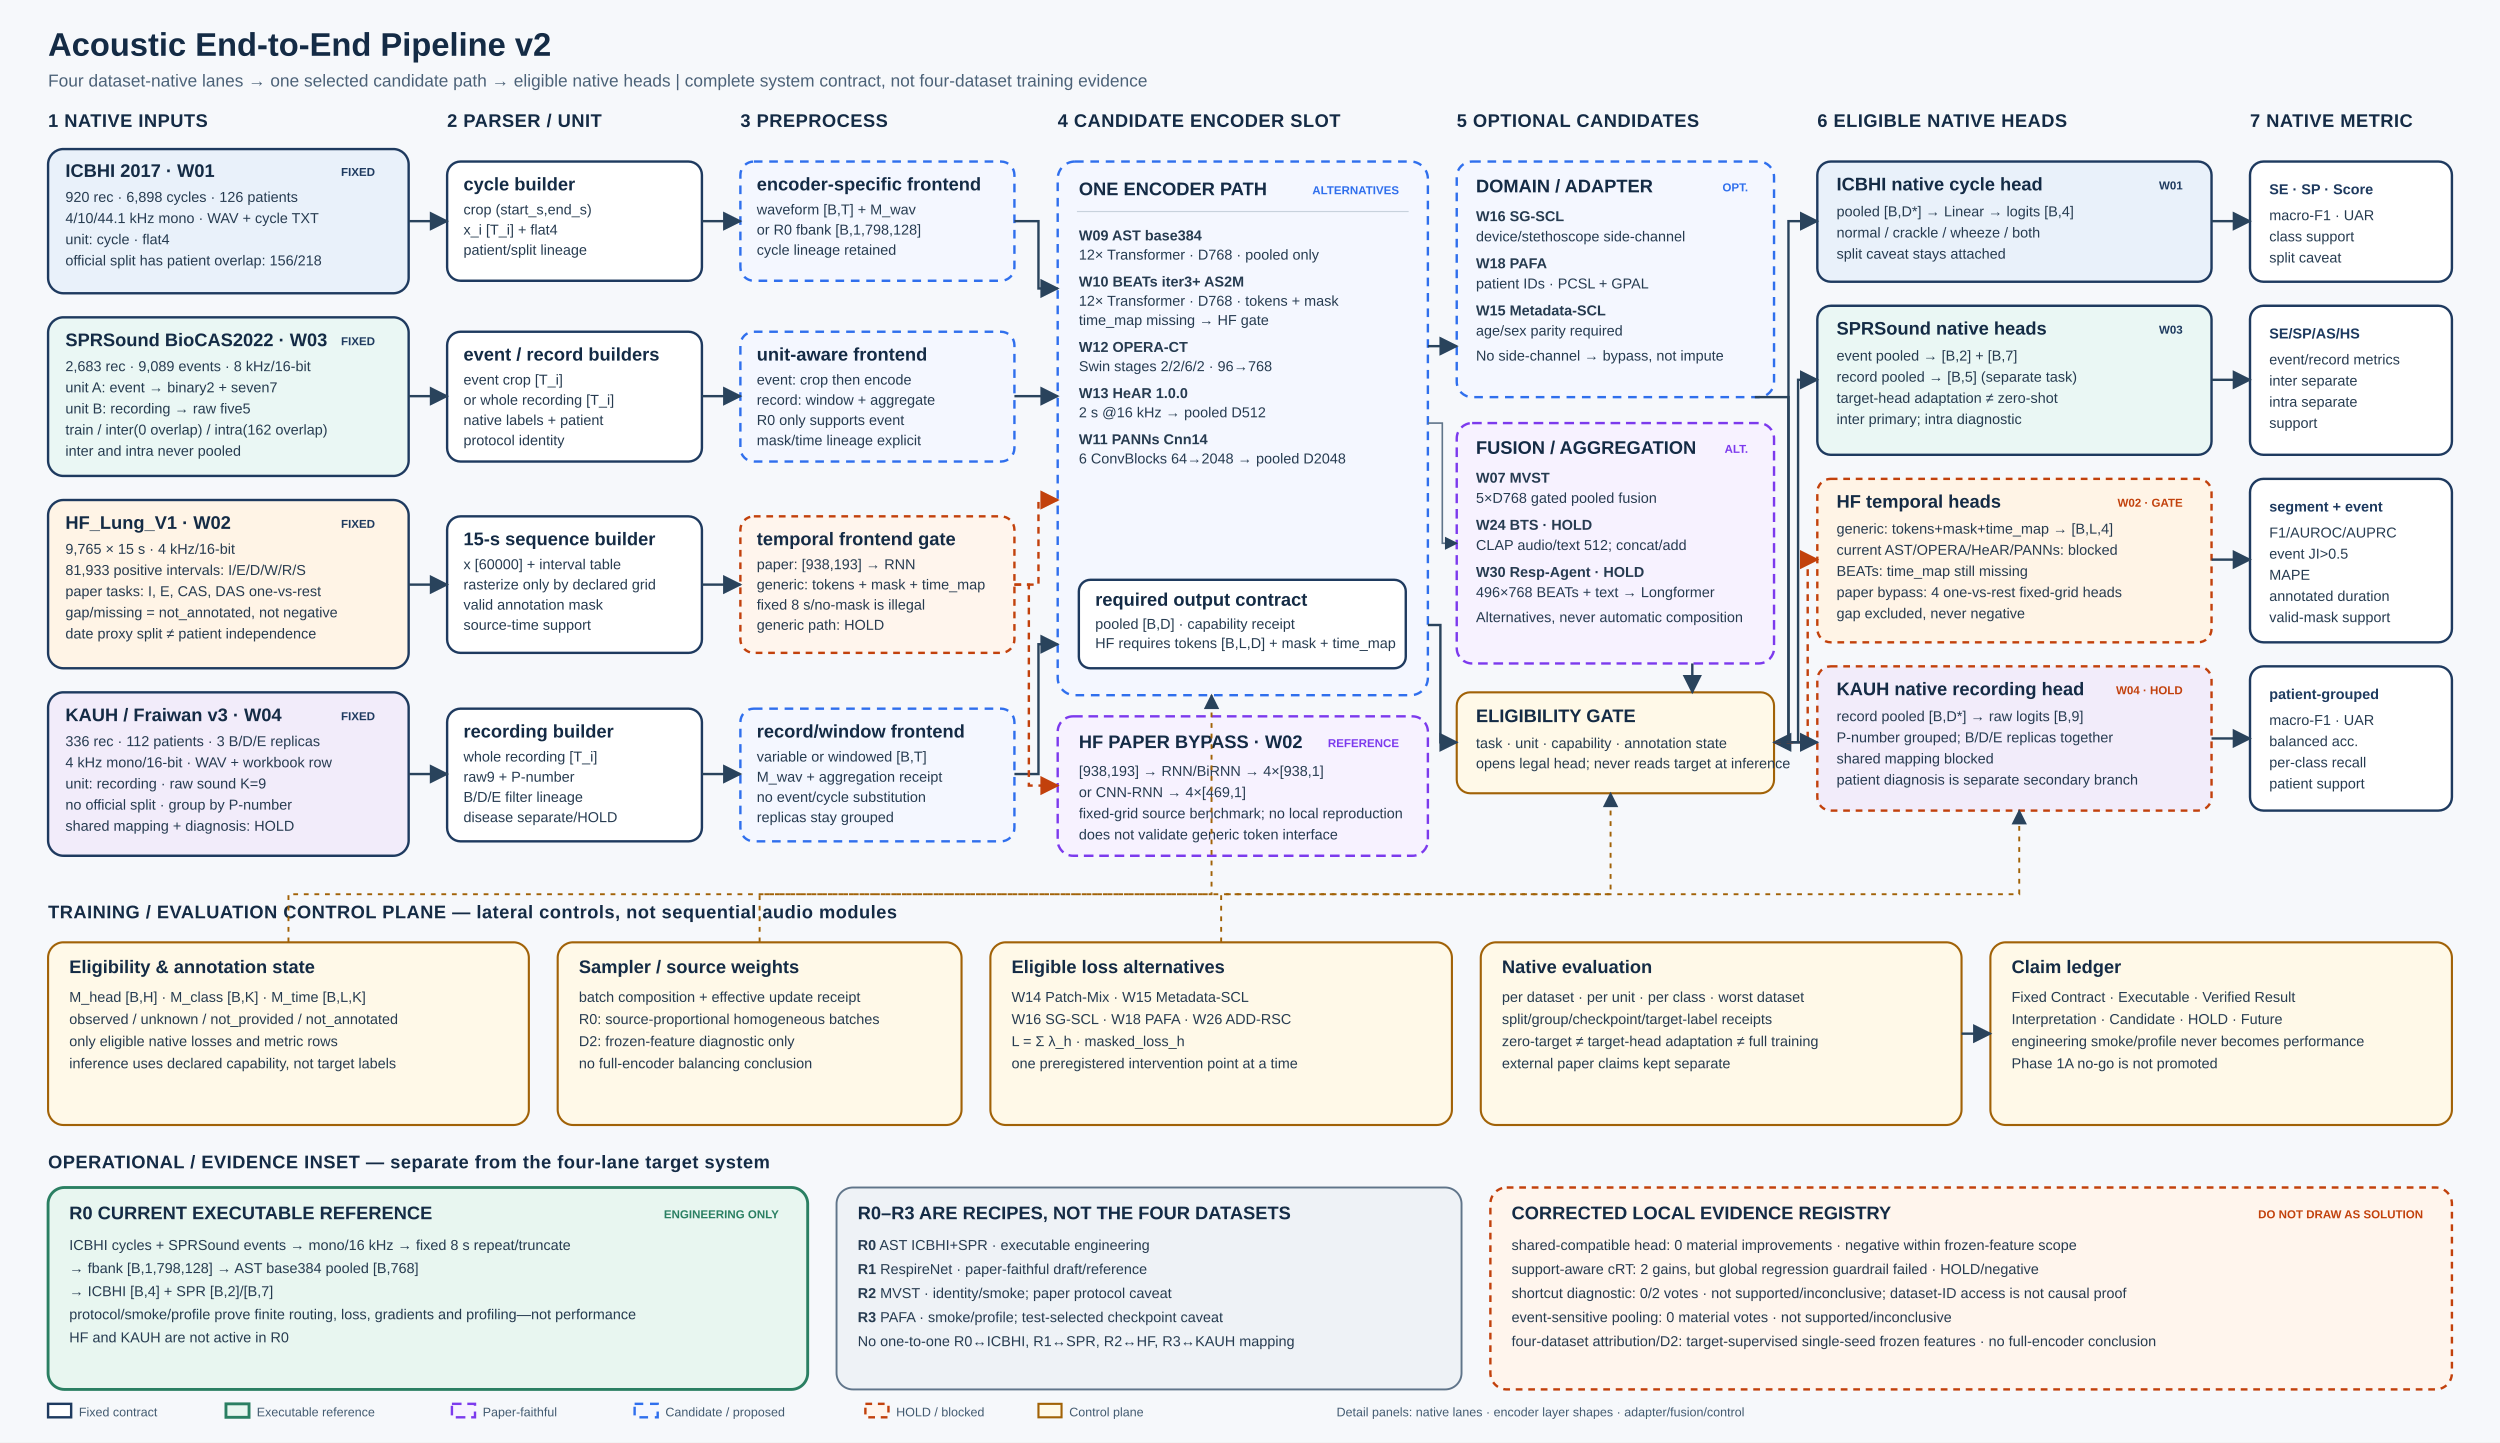
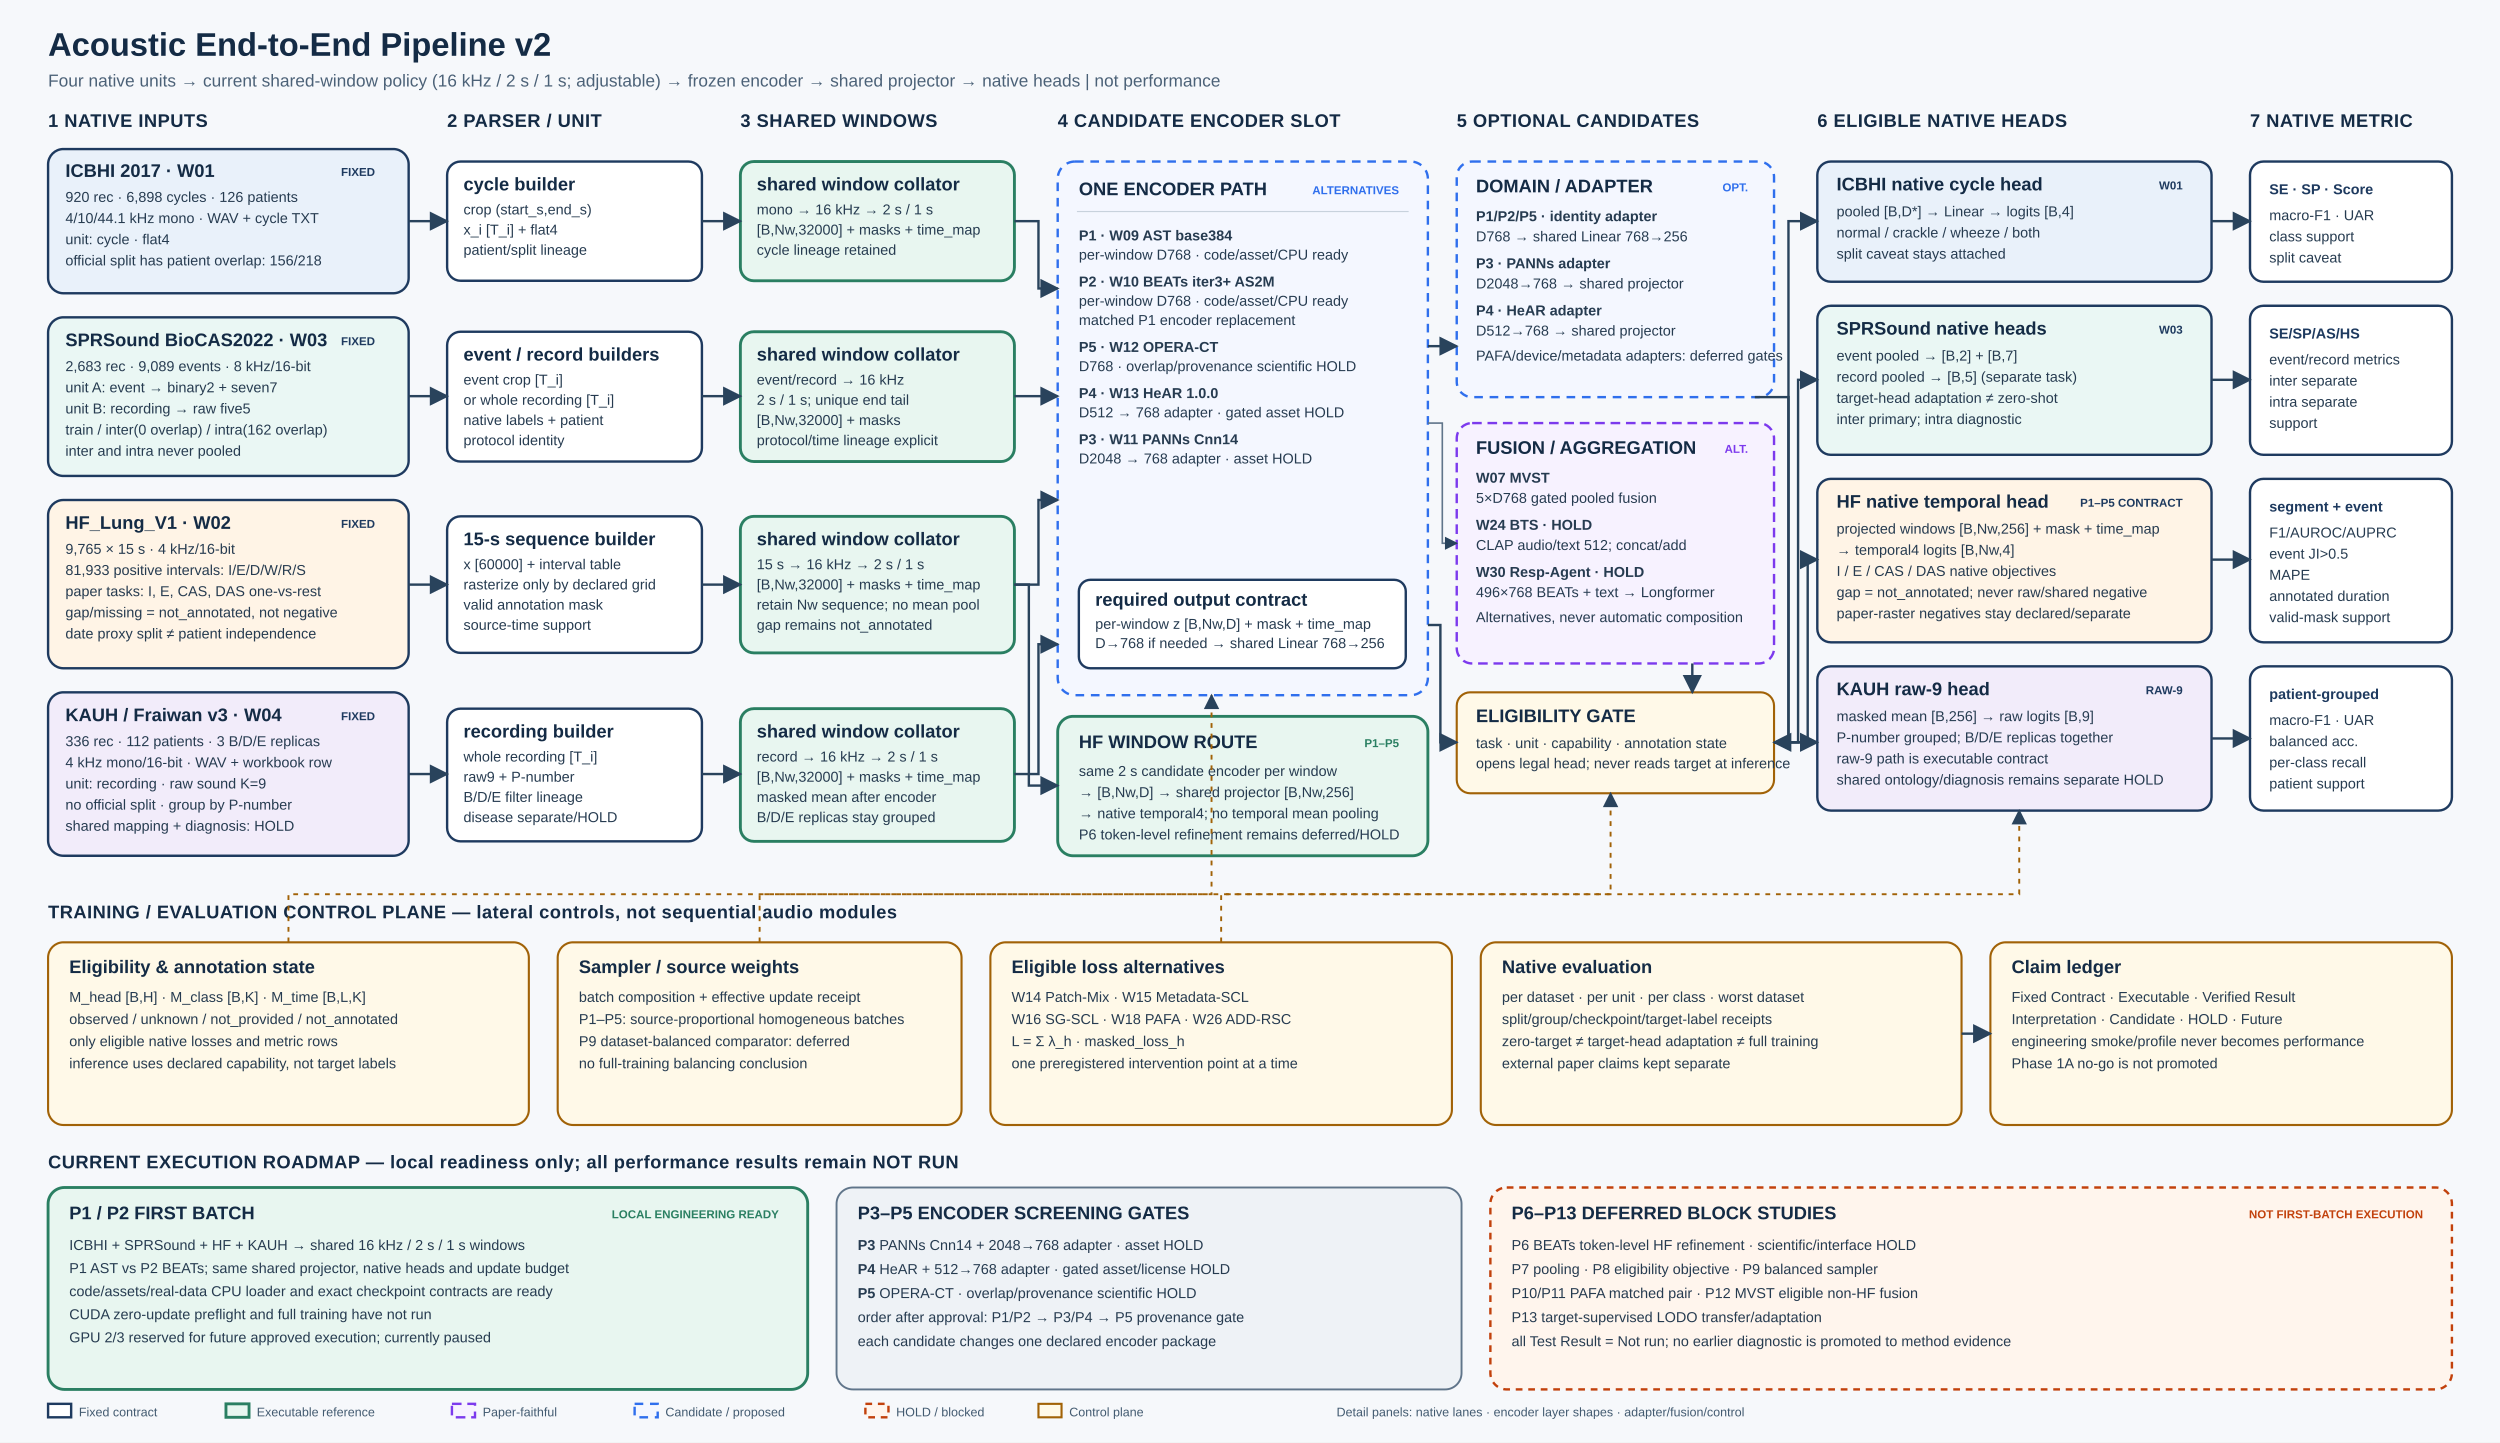
<svg xmlns="http://www.w3.org/2000/svg" width="2600" height="1500" viewBox="0 0 2600 1500">
  <defs>
    <marker id="arrow" viewBox="0 0 10 10" refX="9" refY="5" markerWidth="8" markerHeight="8" orient="auto-start-reverse">
      <path d="M0 0 L10 5 L0 10 Z" fill="#29435C" />
    </marker>
    <marker id="arrowHold" viewBox="0 0 10 10" refX="9" refY="5" markerWidth="8" markerHeight="8" orient="auto-start-reverse">
      <path d="M0 0 L10 5 L0 10 Z" fill="#C2410C" />
    </marker>
    <style>
      .bg{fill:#F6F8FB}.title{font:700 34px Arial,"PingFang SC",sans-serif;fill:#142B45}.sub{font:18px Arial,"PingFang SC",sans-serif;fill:#4B6177}.section{font:700 19px Arial,"PingFang SC",sans-serif;fill:#142B45;letter-spacing:.5px}.h{font:700 19px Arial,"PingFang SC",sans-serif;fill:#142B45}.t{font:15px Arial,"PingFang SC",sans-serif;fill:#263B50}.small{font:13px Arial,"PingFang SC",sans-serif;fill:#425A70}.fixed{fill:#FFFFFF;stroke:#1E3A5F;stroke-width:2.5}.exec{fill:#E8F6F0;stroke:#2A7F62;stroke-width:3}.candidate{fill:#F4F7FF;stroke:#2F6FED;stroke-width:2.5;stroke-dasharray:9 7}.paper{fill:#F7F2FF;stroke:#7C3AED;stroke-width:2.5;stroke-dasharray:10 6}.hold{fill:#FFF5ED;stroke:#C2410C;stroke-width:2.5;stroke-dasharray:7 6}.control{fill:#FFF9E8;stroke:#A16207;stroke-width:2.2}.rail{fill:#EEF2F6;stroke:#60758A;stroke-width:2}.arrow{fill:none;stroke:#29435C;stroke-width:2.5;marker-end:url(#arrow)}.thin{fill:none;stroke:#60758A;stroke-width:1.7;marker-end:url(#arrow)}.dotted{fill:none;stroke:#A16207;stroke-width:2;stroke-dasharray:5 6;marker-end:url(#arrow)}.holdline{fill:none;stroke:#C2410C;stroke-width:2.5;stroke-dasharray:7 6;marker-end:url(#arrowHold)}.lane1{fill:#E9F1FA}.lane2{fill:#EAF7F4}.lane3{fill:#FFF4E6}.lane4{fill:#F2ECFA}.tag{font:700 12px Arial,"PingFang SC",sans-serif}.tagfixed{fill:#1E3A5F}.tagexec{fill:#2A7F62}.tagcandidate{fill:#2F6FED}.tagpaper{fill:#7C3AED}.taghold{fill:#C2410C}.white{fill:#fff}.metric{font:700 15px Arial,"PingFang SC",sans-serif;fill:#1E3A5F}.divider{stroke:#C8D2DD;stroke-width:1.2}
    </style>
  </defs>
  <rect class="bg" width="2600" height="1500" />
  <text x="50" y="58" class="title">Acoustic End-to-End Pipeline v2</text>
-   <text x="50" y="90" class="sub">Four dataset-native lanes → one selected candidate path → eligible native heads | complete system contract, not four-dataset training evidence</text>
+   <text x="50" y="90" class="sub">Four native units → current shared-window policy (16 kHz / 2 s / 1 s; adjustable) → frozen encoder → shared projector → native heads | not performance</text>
  <text x="50" y="132" class="section">1  NATIVE INPUTS</text>
  <text x="465" y="132" class="section">2  PARSER / UNIT</text>
-   <text x="770" y="132" class="section">3  PREPROCESS</text>
+   <text x="770" y="132" class="section">3  SHARED WINDOWS</text>
  <text x="1100" y="132" class="section">4  CANDIDATE ENCODER SLOT</text>
  <text x="1515" y="132" class="section">5  OPTIONAL CANDIDATES</text>
  <text x="1890" y="132" class="section">6  ELIGIBLE NATIVE HEADS</text>
  <text x="2340" y="132" class="section">7  NATIVE METRIC</text>
  <rect x="50" y="155" width="375" height="150" rx="16" class="fixed lane1" />
  <text x="68" y="184" class="h">ICBHI 2017 · W01</text>
  <text x="390" y="183" text-anchor="end" class="tag tagfixed">FIXED</text>
  <text x="68" y="210" class="t">
    <tspan x="68">920 rec · 6,898 cycles · 126 patients</tspan>
    <tspan x="68" dy="22">4/10/44.1 kHz mono · WAV + cycle TXT</tspan>
    <tspan x="68" dy="22">unit: cycle · flat4</tspan>
    <tspan x="68" dy="22">official split has patient overlap: 156/218</tspan>
  </text>
  <rect x="465" y="168" width="265" height="124" rx="14" class="fixed" />
  <text x="482" y="198" class="h">cycle builder</text>
  <text x="482" y="223" class="t">
    <tspan x="482">crop (start_s,end_s)</tspan>
    <tspan x="482" dy="21">x_i [T_i] + flat4</tspan>
    <tspan x="482" dy="21">patient/split lineage</tspan>
  </text>
-   <rect x="770" y="168" width="285" height="124" rx="14" class="candidate" />
-   <text x="787" y="198" class="h">encoder-specific frontend</text>
+   <rect x="770" y="168" width="285" height="124" rx="14" class="exec" />
+   <text x="787" y="198" class="h">shared window collator</text>
  <text x="787" y="223" class="t">
-     <tspan x="787">waveform [B,T] + M_wav</tspan>
-     <tspan x="787" dy="21">or R0 fbank [B,1,798,128]</tspan>
+     <tspan x="787">mono → 16 kHz → 2 s / 1 s</tspan>
+     <tspan x="787" dy="21">[B,Nw,32000] + masks + time_map</tspan>
    <tspan x="787" dy="21">cycle lineage retained</tspan>
  </text>
  <rect x="50" y="330" width="375" height="165" rx="16" class="fixed lane2" />
  <text x="68" y="360" class="h">SPRSound BioCAS2022 · W03</text>
  <text x="390" y="359" text-anchor="end" class="tag tagfixed">FIXED</text>
  <text x="68" y="386" class="t">
    <tspan x="68">2,683 rec · 9,089 events · 8 kHz/16-bit</tspan>
    <tspan x="68" dy="22">unit A: event → binary2 + seven7</tspan>
    <tspan x="68" dy="22">unit B: recording → raw five5</tspan>
    <tspan x="68" dy="22">train / inter(0 overlap) / intra(162 overlap)</tspan>
    <tspan x="68" dy="22">inter and intra never pooled</tspan>
  </text>
  <rect x="465" y="345" width="265" height="135" rx="14" class="fixed" />
  <text x="482" y="375" class="h">event / record builders</text>
  <text x="482" y="400" class="t">
    <tspan x="482">event crop [T_i]</tspan>
    <tspan x="482" dy="21">or whole recording [T_i]</tspan>
    <tspan x="482" dy="21">native labels + patient</tspan>
    <tspan x="482" dy="21">protocol identity</tspan>
  </text>
-   <rect x="770" y="345" width="285" height="135" rx="14" class="candidate" />
-   <text x="787" y="375" class="h">unit-aware frontend</text>
+   <rect x="770" y="345" width="285" height="135" rx="14" class="exec" />
+   <text x="787" y="375" class="h">shared window collator</text>
  <text x="787" y="400" class="t">
-     <tspan x="787">event: crop then encode</tspan>
-     <tspan x="787" dy="21">record: window + aggregate</tspan>
-     <tspan x="787" dy="21">R0 only supports event</tspan>
-     <tspan x="787" dy="21">mask/time lineage explicit</tspan>
+     <tspan x="787">event/record → 16 kHz</tspan>
+     <tspan x="787" dy="21">2 s / 1 s; unique end tail</tspan>
+     <tspan x="787" dy="21">[B,Nw,32000] + masks</tspan>
+     <tspan x="787" dy="21">protocol/time lineage explicit</tspan>
  </text>
  <rect x="50" y="520" width="375" height="175" rx="16" class="fixed lane3" />
  <text x="68" y="550" class="h">HF_Lung_V1 · W02</text>
  <text x="390" y="549" text-anchor="end" class="tag tagfixed">FIXED</text>
  <text x="68" y="576" class="t">
    <tspan x="68">9,765 × 15 s · 4 kHz/16-bit</tspan>
    <tspan x="68" dy="22">81,933 positive intervals: I/E/D/W/R/S</tspan>
    <tspan x="68" dy="22">paper tasks: I, E, CAS, DAS one-vs-rest</tspan>
    <tspan x="68" dy="22">gap/missing = not_annotated, not negative</tspan>
    <tspan x="68" dy="22">date proxy split ≠ patient independence</tspan>
  </text>
  <rect x="465" y="537" width="265" height="142" rx="14" class="fixed" />
  <text x="482" y="567" class="h">15-s sequence builder</text>
  <text x="482" y="592" class="t">
    <tspan x="482">x [60000] + interval table</tspan>
    <tspan x="482" dy="21">rasterize only by declared grid</tspan>
    <tspan x="482" dy="21">valid annotation mask</tspan>
    <tspan x="482" dy="21">source-time support</tspan>
  </text>
-   <rect x="770" y="537" width="285" height="142" rx="14" class="hold" />
-   <text x="787" y="567" class="h">temporal frontend gate</text>
+   <rect x="770" y="537" width="285" height="142" rx="14" class="exec" />
+   <text x="787" y="567" class="h">shared window collator</text>
  <text x="787" y="592" class="t">
-     <tspan x="787">paper: [938,193] → RNN</tspan>
-     <tspan x="787" dy="21">generic: tokens + mask + time_map</tspan>
-     <tspan x="787" dy="21">fixed 8 s/no-mask is illegal</tspan>
-     <tspan x="787" dy="21">generic path: HOLD</tspan>
+     <tspan x="787">15 s → 16 kHz → 2 s / 1 s</tspan>
+     <tspan x="787" dy="21">[B,Nw,32000] + masks + time_map</tspan>
+     <tspan x="787" dy="21">retain Nw sequence; no mean pool</tspan>
+     <tspan x="787" dy="21">gap remains not_annotated</tspan>
  </text>
  <rect x="50" y="720" width="375" height="170" rx="16" class="fixed lane4" />
  <text x="68" y="750" class="h">KAUH / Fraiwan v3 · W04</text>
  <text x="390" y="749" text-anchor="end" class="tag tagfixed">FIXED</text>
  <text x="68" y="776" class="t">
    <tspan x="68">336 rec · 112 patients · 3 B/D/E replicas</tspan>
    <tspan x="68" dy="22">4 kHz mono/16-bit · WAV + workbook row</tspan>
    <tspan x="68" dy="22">unit: recording · raw sound K=9</tspan>
    <tspan x="68" dy="22">no official split · group by P-number</tspan>
    <tspan x="68" dy="22">shared mapping + diagnosis: HOLD</tspan>
  </text>
  <rect x="465" y="737" width="265" height="138" rx="14" class="fixed" />
  <text x="482" y="767" class="h">recording builder</text>
  <text x="482" y="792" class="t">
    <tspan x="482">whole recording [T_i]</tspan>
    <tspan x="482" dy="21">raw9 + P-number</tspan>
    <tspan x="482" dy="21">B/D/E filter lineage</tspan>
    <tspan x="482" dy="21">disease separate/HOLD</tspan>
  </text>
-   <rect x="770" y="737" width="285" height="138" rx="14" class="candidate" />
-   <text x="787" y="767" class="h">record/window frontend</text>
+   <rect x="770" y="737" width="285" height="138" rx="14" class="exec" />
+   <text x="787" y="767" class="h">shared window collator</text>
  <text x="787" y="792" class="t">
-     <tspan x="787">variable or windowed [B,T]</tspan>
-     <tspan x="787" dy="21">M_wav + aggregation receipt</tspan>
-     <tspan x="787" dy="21">no event/cycle substitution</tspan>
-     <tspan x="787" dy="21">replicas stay grouped</tspan>
+     <tspan x="787">record → 16 kHz → 2 s / 1 s</tspan>
+     <tspan x="787" dy="21">[B,Nw,32000] + masks + time_map</tspan>
+     <tspan x="787" dy="21">masked mean after encoder</tspan>
+     <tspan x="787" dy="21">B/D/E replicas stay grouped</tspan>
  </text>
  <path class="arrow" d="M425 230 H465" />
  <path class="arrow" d="M730 230 H770" />
  <path class="arrow" d="M425 412 H465" />
  <path class="arrow" d="M730 412 H770" />
  <path class="arrow" d="M425 608 H465" />
  <path class="arrow" d="M730 608 H770" />
  <path class="arrow" d="M425 805 H465" />
  <path class="arrow" d="M730 805 H770" />
  <rect x="1100" y="168" width="385" height="555" rx="18" class="candidate" />
  <text x="1122" y="203" class="h">ONE ENCODER PATH</text>
  <text x="1455" y="202" text-anchor="end" class="tag tagcandidate">ALTERNATIVES</text>
  <line x1="1120" y1="220" x2="1465" y2="220" class="divider" />
  <text x="1122" y="250" class="t">
-     <tspan x="1122" font-weight="700">W09 AST base384</tspan>
-     <tspan x="1122" dy="20">12× Transformer · D768 · pooled only</tspan>
-     <tspan x="1122" dy="28" font-weight="700">W10 BEATs iter3+ AS2M</tspan>
-     <tspan x="1122" dy="20">12× Transformer · D768 · tokens + mask</tspan>
-     <tspan x="1122" dy="20">time_map missing → HF gate</tspan>
-     <tspan x="1122" dy="28" font-weight="700">W12 OPERA-CT</tspan>
-     <tspan x="1122" dy="20">Swin stages 2/2/6/2 · 96→768</tspan>
-     <tspan x="1122" dy="28" font-weight="700">W13 HeAR 1.0.0</tspan>
-     <tspan x="1122" dy="20">2 s @16 kHz → pooled D512</tspan>
-     <tspan x="1122" dy="28" font-weight="700">W11 PANNs Cnn14</tspan>
-     <tspan x="1122" dy="20">6 ConvBlocks 64→2048 → pooled D2048</tspan>
+     <tspan x="1122" font-weight="700">P1 · W09 AST base384</tspan>
+     <tspan x="1122" dy="20">per-window D768 · code/asset/CPU ready</tspan>
+     <tspan x="1122" dy="28" font-weight="700">P2 · W10 BEATs iter3+ AS2M</tspan>
+     <tspan x="1122" dy="20">per-window D768 · code/asset/CPU ready</tspan>
+     <tspan x="1122" dy="20">matched P1 encoder replacement</tspan>
+     <tspan x="1122" dy="28" font-weight="700">P5 · W12 OPERA-CT</tspan>
+     <tspan x="1122" dy="20">D768 · overlap/provenance scientific HOLD</tspan>
+     <tspan x="1122" dy="28" font-weight="700">P4 · W13 HeAR 1.0.0</tspan>
+     <tspan x="1122" dy="20">D512 → 768 adapter · gated asset HOLD</tspan>
+     <tspan x="1122" dy="28" font-weight="700">P3 · W11 PANNs Cnn14</tspan>
+     <tspan x="1122" dy="20">D2048 → 768 adapter · asset HOLD</tspan>
  </text>
  <rect x="1122" y="603" width="340" height="92" rx="12" class="fixed" />
  <text x="1139" y="630" class="h">required output contract</text>
  <text x="1139" y="654" class="t">
-     <tspan x="1139">pooled [B,D] · capability receipt</tspan>
-     <tspan x="1139" dy="20">HF requires tokens [B,L,D] + mask + time_map</tspan>
+     <tspan x="1139">per-window z [B,Nw,D] + mask + time_map</tspan>
+     <tspan x="1139" dy="20">D→768 if needed → shared Linear 768→256</tspan>
  </text>
  <path class="arrow" d="M1055 230 H1080 V300 H1100" />
  <path class="arrow" d="M1055 412 H1100" />
-   <path class="holdline" d="M1055 608 H1080 V520 H1100" />
+   <path class="arrow" d="M1055 608 H1080 V520 H1100" />
  <path class="arrow" d="M1055 805 H1080 V670 H1100" />
-   <rect x="1100" y="745" width="385" height="145" rx="16" class="paper" />
-   <text x="1122" y="778" class="h">HF PAPER BYPASS · W02</text>
-   <text x="1455" y="777" text-anchor="end" class="tag tagpaper">REFERENCE</text>
+   <rect x="1100" y="745" width="385" height="145" rx="16" class="exec" />
+   <text x="1122" y="778" class="h">HF WINDOW ROUTE</text>
+   <text x="1455" y="777" text-anchor="end" class="tag tagexec">P1–P5</text>
  <text x="1122" y="807" class="t">
-     <tspan x="1122">[938,193] → RNN/BiRNN → 4×[938,1]</tspan>
-     <tspan x="1122" dy="22">or CNN-RNN → 4×[469,1]</tspan>
-     <tspan x="1122" dy="22">fixed-grid source benchmark; no local reproduction</tspan>
-     <tspan x="1122" dy="22">does not validate generic token interface</tspan>
-   </text>
-   <path class="holdline" d="M1055 608 H1070 V817 H1100" />
+     <tspan x="1122">same 2 s candidate encoder per window</tspan>
+     <tspan x="1122" dy="22">→ [B,Nw,D] → shared projector [B,Nw,256]</tspan>
+     <tspan x="1122" dy="22">→ native temporal4; no temporal mean pooling</tspan>
+     <tspan x="1122" dy="22">P6 token-level refinement remains deferred/HOLD</tspan>
+   </text>
+   <path class="arrow" d="M1055 608 H1070 V817 H1100" />
  <rect x="1515" y="168" width="330" height="245" rx="16" class="candidate" />
  <text x="1535" y="200" class="h">DOMAIN / ADAPTER</text>
  <text x="1818" y="199" text-anchor="end" class="tag tagcandidate">OPT.</text>
  <text x="1535" y="230" class="t">
-     <tspan x="1535" font-weight="700">W16 SG-SCL</tspan>
-     <tspan x="1535" dy="21">device/stethoscope side-channel</tspan>
-     <tspan x="1535" dy="28" font-weight="700">W18 PAFA</tspan>
-     <tspan x="1535" dy="21">patient IDs · PCSL + GPAL</tspan>
-     <tspan x="1535" dy="28" font-weight="700">W15 Metadata-SCL</tspan>
-     <tspan x="1535" dy="21">age/sex parity required</tspan>
-     <tspan x="1535" dy="26">No side-channel → bypass, not impute</tspan>
+     <tspan x="1535" font-weight="700">P1/P2/P5 · identity adapter</tspan>
+     <tspan x="1535" dy="21">D768 → shared Linear 768→256</tspan>
+     <tspan x="1535" dy="28" font-weight="700">P3 · PANNs adapter</tspan>
+     <tspan x="1535" dy="21">D2048→768 → shared projector</tspan>
+     <tspan x="1535" dy="28" font-weight="700">P4 · HeAR adapter</tspan>
+     <tspan x="1535" dy="21">D512→768 → shared projector</tspan>
+     <tspan x="1535" dy="26">PAFA/device/metadata adapters: deferred gates</tspan>
  </text>
  <rect x="1515" y="440" width="330" height="250" rx="16" class="paper" />
  <text x="1535" y="472" class="h">FUSION / AGGREGATION</text>
  <text x="1818" y="471" text-anchor="end" class="tag tagpaper">ALT.</text>
  <text x="1535" y="502" class="t">
    <tspan x="1535" font-weight="700">W07 MVST</tspan>
    <tspan x="1535" dy="21">5×D768 gated pooled fusion</tspan>
    <tspan x="1535" dy="28" font-weight="700">W24 BTS · HOLD</tspan>
    <tspan x="1535" dy="21">CLAP audio/text 512; concat/add</tspan>
    <tspan x="1535" dy="28" font-weight="700">W30 Resp-Agent · HOLD</tspan>
    <tspan x="1535" dy="21">496×768 BEATs + text → Longformer</tspan>
    <tspan x="1535" dy="26">Alternatives, never automatic composition</tspan>
  </text>
  <rect x="1515" y="720" width="330" height="105" rx="14" class="control" />
  <text x="1535" y="751" class="h">ELIGIBILITY GATE</text>
  <text x="1535" y="778" class="t">
    <tspan x="1535">task · unit · capability · annotation state</tspan>
    <tspan x="1535" dy="21">opens legal head; never reads target at inference</tspan>
  </text>
  <path class="arrow" d="M1485 360 H1515" />
  <path class="thin" d="M1485 440 H1500 V565 H1515" />
  <path class="arrow" d="M1825 413 H1860 V772 H1845" />
  <path class="arrow" d="M1760 690 V720" />
  <path class="arrow" d="M1485 650 H1498 V772 H1515" />
  <rect x="1890" y="168" width="410" height="125" rx="14" class="fixed lane1" />
  <text x="1910" y="198" class="h">ICBHI native cycle head</text>
  <text x="2270" y="197" text-anchor="end" class="tag tagfixed">W01</text>
  <text x="1910" y="225" class="t">
    <tspan x="1910">pooled [B,D*] → Linear → logits [B,4]</tspan>
    <tspan x="1910" dy="22">normal / crackle / wheeze / both</tspan>
    <tspan x="1910" dy="22">split caveat stays attached</tspan>
  </text>
  <rect x="1890" y="318" width="410" height="155" rx="14" class="fixed lane2" />
  <text x="1910" y="348" class="h">SPRSound native heads</text>
  <text x="2270" y="347" text-anchor="end" class="tag tagfixed">W03</text>
  <text x="1910" y="375" class="t">
    <tspan x="1910">event pooled → [B,2] + [B,7]</tspan>
    <tspan x="1910" dy="22">record pooled → [B,5] (separate task)</tspan>
    <tspan x="1910" dy="22">target-head adaptation ≠ zero-shot</tspan>
    <tspan x="1910" dy="22">inter primary; intra diagnostic</tspan>
  </text>
-   <rect x="1890" y="498" width="410" height="170" rx="14" class="hold lane3" />
-   <text x="1910" y="528" class="h">HF temporal heads</text>
-   <text x="2270" y="527" text-anchor="end" class="tag taghold">W02 · GATE</text>
+   <rect x="1890" y="498" width="410" height="170" rx="14" class="fixed lane3" />
+   <text x="1910" y="528" class="h">HF native temporal head</text>
+   <text x="2270" y="527" text-anchor="end" class="tag tagfixed">P1–P5 CONTRACT</text>
  <text x="1910" y="555" class="t">
-     <tspan x="1910">generic: tokens+mask+time_map → [B,L,4]</tspan>
-     <tspan x="1910" dy="22">current AST/OPERA/HeAR/PANNs: blocked</tspan>
-     <tspan x="1910" dy="22">BEATs: time_map still missing</tspan>
-     <tspan x="1910" dy="22">paper bypass: 4 one-vs-rest fixed-grid heads</tspan>
-     <tspan x="1910" dy="22">gap excluded, never negative</tspan>
-   </text>
-   <rect x="1890" y="693" width="410" height="150" rx="14" class="hold lane4" />
-   <text x="1910" y="723" class="h">KAUH native recording head</text>
-   <text x="2270" y="722" text-anchor="end" class="tag taghold">W04 · HOLD</text>
+     <tspan x="1910">projected windows [B,Nw,256] + mask + time_map</tspan>
+     <tspan x="1910" dy="22">→ temporal4 logits [B,Nw,4]</tspan>
+     <tspan x="1910" dy="22">I / E / CAS / DAS native objectives</tspan>
+     <tspan x="1910" dy="22">gap = not_annotated; never raw/shared negative</tspan>
+     <tspan x="1910" dy="22">paper-raster negatives stay declared/separate</tspan>
+   </text>
+   <rect x="1890" y="693" width="410" height="150" rx="14" class="fixed lane4" />
+   <text x="1910" y="723" class="h">KAUH raw-9 head</text>
+   <text x="2270" y="722" text-anchor="end" class="tag tagfixed">RAW-9</text>
  <text x="1910" y="750" class="t">
-     <tspan x="1910">record pooled [B,D*] → raw logits [B,9]</tspan>
+     <tspan x="1910">masked mean [B,256] → raw logits [B,9]</tspan>
    <tspan x="1910" dy="22">P-number grouped; B/D/E replicas together</tspan>
-     <tspan x="1910" dy="22">shared mapping blocked</tspan>
-     <tspan x="1910" dy="22">patient diagnosis is separate secondary branch</tspan>
+     <tspan x="1910" dy="22">raw-9 path is executable contract</tspan>
+     <tspan x="1910" dy="22">shared ontology/diagnosis remains separate HOLD</tspan>
  </text>
  <path class="arrow" d="M1845 772 H1860 V230 H1890" />
  <path class="arrow" d="M1845 772 H1870 V395 H1890" />
-   <path class="holdline" d="M1845 772 H1880 V582 H1890" />
+   <path class="arrow" d="M1845 772 H1880 V582 H1890" />
  <path class="arrow" d="M1845 772 H1890" />
  <rect x="2340" y="168" width="210" height="125" rx="14" class="fixed" />
  <text x="2360" y="202" class="metric">SE · SP · Score</text>
  <text x="2360" y="229" class="t">
    <tspan x="2360">macro-F1 · UAR</tspan>
    <tspan x="2360" dy="22">class support</tspan>
    <tspan x="2360" dy="22">split caveat</tspan>
  </text>
  <rect x="2340" y="318" width="210" height="155" rx="14" class="fixed" />
  <text x="2360" y="352" class="metric">SE/SP/AS/HS</text>
  <text x="2360" y="379" class="t">
    <tspan x="2360">event/record metrics</tspan>
    <tspan x="2360" dy="22">inter separate</tspan>
    <tspan x="2360" dy="22">intra separate</tspan>
    <tspan x="2360" dy="22">support</tspan>
  </text>
  <rect x="2340" y="498" width="210" height="170" rx="14" class="fixed" />
  <text x="2360" y="532" class="metric">segment + event</text>
  <text x="2360" y="559" class="t">
    <tspan x="2360">F1/AUROC/AUPRC</tspan>
    <tspan x="2360" dy="22">event JI&gt;0.5</tspan>
    <tspan x="2360" dy="22">MAPE</tspan>
    <tspan x="2360" dy="22">annotated duration</tspan>
    <tspan x="2360" dy="22">valid-mask support</tspan>
  </text>
  <rect x="2340" y="693" width="210" height="150" rx="14" class="fixed" />
  <text x="2360" y="727" class="metric">patient-grouped</text>
  <text x="2360" y="754" class="t">
    <tspan x="2360">macro-F1 · UAR</tspan>
    <tspan x="2360" dy="22">balanced acc.</tspan>
    <tspan x="2360" dy="22">per-class recall</tspan>
    <tspan x="2360" dy="22">patient support</tspan>
  </text>
  <path class="arrow" d="M2300 230 H2340" />
  <path class="arrow" d="M2300 395 H2340" />
  <path class="arrow" d="M2300 582 H2340" />
  <path class="arrow" d="M2300 768 H2340" />
  <text x="50" y="955" class="section">TRAINING / EVALUATION CONTROL PLANE — lateral controls, not sequential audio modules</text>
  <rect x="50" y="980" width="500" height="190" rx="16" class="control" />
  <text x="72" y="1012" class="h">Eligibility &amp; annotation state</text>
  <text x="72" y="1042" class="t">
    <tspan x="72">M_head [B,H] · M_class [B,K] · M_time [B,L,K]</tspan>
    <tspan x="72" dy="23">observed / unknown / not_provided / not_annotated</tspan>
    <tspan x="72" dy="23">only eligible native losses and metric rows</tspan>
    <tspan x="72" dy="23">inference uses declared capability, not target labels</tspan>
  </text>
  <rect x="580" y="980" width="420" height="190" rx="16" class="control" />
  <text x="602" y="1012" class="h">Sampler / source weights</text>
  <text x="602" y="1042" class="t">
    <tspan x="602">batch composition + effective update receipt</tspan>
-     <tspan x="602" dy="23">R0: source-proportional homogeneous batches</tspan>
-     <tspan x="602" dy="23">D2: frozen-feature diagnostic only</tspan>
-     <tspan x="602" dy="23">no full-encoder balancing conclusion</tspan>
+     <tspan x="602" dy="23">P1–P5: source-proportional homogeneous batches</tspan>
+     <tspan x="602" dy="23">P9 dataset-balanced comparator: deferred</tspan>
+     <tspan x="602" dy="23">no full-training balancing conclusion</tspan>
  </text>
  <rect x="1030" y="980" width="480" height="190" rx="16" class="control" />
  <text x="1052" y="1012" class="h">Eligible loss alternatives</text>
  <text x="1052" y="1042" class="t">
    <tspan x="1052">W14 Patch-Mix · W15 Metadata-SCL</tspan>
    <tspan x="1052" dy="23">W16 SG-SCL · W18 PAFA · W26 ADD-RSC</tspan>
    <tspan x="1052" dy="23">L = Σ λ_h · masked_loss_h</tspan>
    <tspan x="1052" dy="23">one preregistered intervention point at a time</tspan>
  </text>
  <rect x="1540" y="980" width="500" height="190" rx="16" class="control" />
  <text x="1562" y="1012" class="h">Native evaluation</text>
  <text x="1562" y="1042" class="t">
    <tspan x="1562">per dataset · per unit · per class · worst dataset</tspan>
    <tspan x="1562" dy="23">split/group/checkpoint/target-label receipts</tspan>
    <tspan x="1562" dy="23">zero-target ≠ target-head adaptation ≠ full training</tspan>
    <tspan x="1562" dy="23">external paper claims kept separate</tspan>
  </text>
  <rect x="2070" y="980" width="480" height="190" rx="16" class="control" />
  <text x="2092" y="1012" class="h">Claim ledger</text>
  <text x="2092" y="1042" class="t">
    <tspan x="2092">Fixed Contract · Executable · Verified Result</tspan>
    <tspan x="2092" dy="23">Interpretation · Candidate · HOLD · Future</tspan>
    <tspan x="2092" dy="23">engineering smoke/profile never becomes performance</tspan>
    <tspan x="2092" dy="23">Phase 1A no-go is not promoted</tspan>
  </text>
  <path class="dotted" d="M300 980 V930 H1675 V825" />
  <path class="dotted" d="M790 980 V930 H1260 V723" />
  <path class="dotted" d="M1270 980 V930 H2100 V843" />
  <path class="arrow" d="M2040 1075 H2070" />
-   <text x="50" y="1215" class="section">OPERATIONAL / EVIDENCE INSET — separate from the four-lane target system</text>
+   <text x="50" y="1215" class="section">CURRENT EXECUTION ROADMAP — local readiness only; all performance results remain NOT RUN</text>
  <rect x="50" y="1235" width="790" height="210" rx="17" class="exec" />
-   <text x="72" y="1268" class="h">R0 CURRENT EXECUTABLE REFERENCE</text>
-   <text x="810" y="1267" text-anchor="end" class="tag tagexec">ENGINEERING ONLY</text>
+   <text x="72" y="1268" class="h">P1 / P2 FIRST BATCH</text>
+   <text x="810" y="1267" text-anchor="end" class="tag tagexec">LOCAL ENGINEERING READY</text>
  <text x="72" y="1300" class="t">
-     <tspan x="72">ICBHI cycles + SPRSound events → mono/16 kHz → fixed 8 s repeat/truncate</tspan>
-     <tspan x="72" dy="24">→ fbank [B,1,798,128] → AST base384 pooled [B,768]</tspan>
-     <tspan x="72" dy="24">→ ICBHI [B,4] + SPR [B,2]/[B,7]</tspan>
-     <tspan x="72" dy="24">protocol/smoke/profile prove finite routing, loss, gradients and profiling—not performance</tspan>
-     <tspan x="72" dy="24">HF and KAUH are not active in R0</tspan>
+     <tspan x="72">ICBHI + SPRSound + HF + KAUH → shared 16 kHz / 2 s / 1 s windows</tspan>
+     <tspan x="72" dy="24">P1 AST vs P2 BEATs; same shared projector, native heads and update budget</tspan>
+     <tspan x="72" dy="24">code/assets/real-data CPU loader and exact checkpoint contracts are ready</tspan>
+     <tspan x="72" dy="24">CUDA zero-update preflight and full training have not run</tspan>
+     <tspan x="72" dy="24">GPU 2/3 reserved for future approved execution; currently paused</tspan>
  </text>
  <rect x="870" y="1235" width="650" height="210" rx="17" class="rail" />
-   <text x="892" y="1268" class="h">R0–R3 ARE RECIPES, NOT THE FOUR DATASETS</text>
+   <text x="892" y="1268" class="h">P3–P5 ENCODER SCREENING GATES</text>
  <text x="892" y="1300" class="t">
    <tspan x="892">
-       <tspan font-weight="700">R0</tspan> AST ICBHI+SPR · executable engineering</tspan>
+       <tspan font-weight="700">P3</tspan> PANNs Cnn14 + 2048→768 adapter · asset HOLD</tspan>
    <tspan x="892" dy="25">
-       <tspan font-weight="700">R1</tspan> RespireNet · paper-faithful draft/reference</tspan>
+       <tspan font-weight="700">P4</tspan> HeAR + 512→768 adapter · gated asset/license HOLD</tspan>
    <tspan x="892" dy="25">
-       <tspan font-weight="700">R2</tspan> MVST · identity/smoke; paper protocol caveat</tspan>
-     <tspan x="892" dy="25">
-       <tspan font-weight="700">R3</tspan> PAFA · smoke/profile; test-selected checkpoint caveat</tspan>
-     <tspan x="892" dy="25">No one-to-one R0↔ICBHI, R1↔SPR, R2↔HF, R3↔KAUH mapping</tspan>
+       <tspan font-weight="700">P5</tspan> OPERA-CT · overlap/provenance scientific HOLD</tspan>
+     <tspan x="892" dy="25">order after approval: P1/P2 → P3/P4 → P5 provenance gate</tspan>
+     <tspan x="892" dy="25">each candidate changes one declared encoder package</tspan>
  </text>
  <rect x="1550" y="1235" width="1000" height="210" rx="17" class="hold" />
-   <text x="1572" y="1268" class="h">CORRECTED LOCAL EVIDENCE REGISTRY</text>
-   <text x="2520" y="1267" text-anchor="end" class="tag taghold">DO NOT DRAW AS SOLUTION</text>
+   <text x="1572" y="1268" class="h">P6–P13 DEFERRED BLOCK STUDIES</text>
+   <text x="2520" y="1267" text-anchor="end" class="tag taghold">NOT FIRST-BATCH EXECUTION</text>
  <text x="1572" y="1300" class="t">
-     <tspan x="1572">shared-compatible head: 0 material improvements · negative within frozen-feature scope</tspan>
-     <tspan x="1572" dy="25">support-aware cRT: 2 gains, but global regression guardrail failed · HOLD/negative</tspan>
-     <tspan x="1572" dy="25">shortcut diagnostic: 0/2 votes · not supported/inconclusive; dataset-ID access is not causal proof</tspan>
-     <tspan x="1572" dy="25">event-sensitive pooling: 0 material votes · not supported/inconclusive</tspan>
-     <tspan x="1572" dy="25">four-dataset attribution/D2: target-supervised single-seed frozen features · no full-encoder conclusion</tspan>
+     <tspan x="1572">P6 BEATs token-level HF refinement · scientific/interface HOLD</tspan>
+     <tspan x="1572" dy="25">P7 pooling · P8 eligibility objective · P9 balanced sampler</tspan>
+     <tspan x="1572" dy="25">P10/P11 PAFA matched pair · P12 MVST eligible non-HF fusion</tspan>
+     <tspan x="1572" dy="25">P13 target-supervised LODO transfer/adaptation</tspan>
+     <tspan x="1572" dy="25">all Test Result = Not run; no earlier diagnostic is promoted to method evidence</tspan>
  </text>
  <rect x="50" y="1460" width="24" height="14" class="fixed" />
  <text x="82" y="1473" class="small">Fixed contract</text>
  <rect x="235" y="1460" width="24" height="14" class="exec" />
  <text x="267" y="1473" class="small">Executable reference</text>
  <rect x="470" y="1460" width="24" height="14" class="paper" />
  <text x="502" y="1473" class="small">Paper-faithful</text>
  <rect x="660" y="1460" width="24" height="14" class="candidate" />
  <text x="692" y="1473" class="small">Candidate / proposed</text>
  <rect x="900" y="1460" width="24" height="14" class="hold" />
  <text x="932" y="1473" class="small">HOLD / blocked</text>
  <rect x="1080" y="1460" width="24" height="14" class="control" />
  <text x="1112" y="1473" class="small">Control plane</text>
  <text x="1390" y="1473" class="small">Detail panels: native lanes · encoder layer shapes · adapter/fusion/control</text>
</svg>
